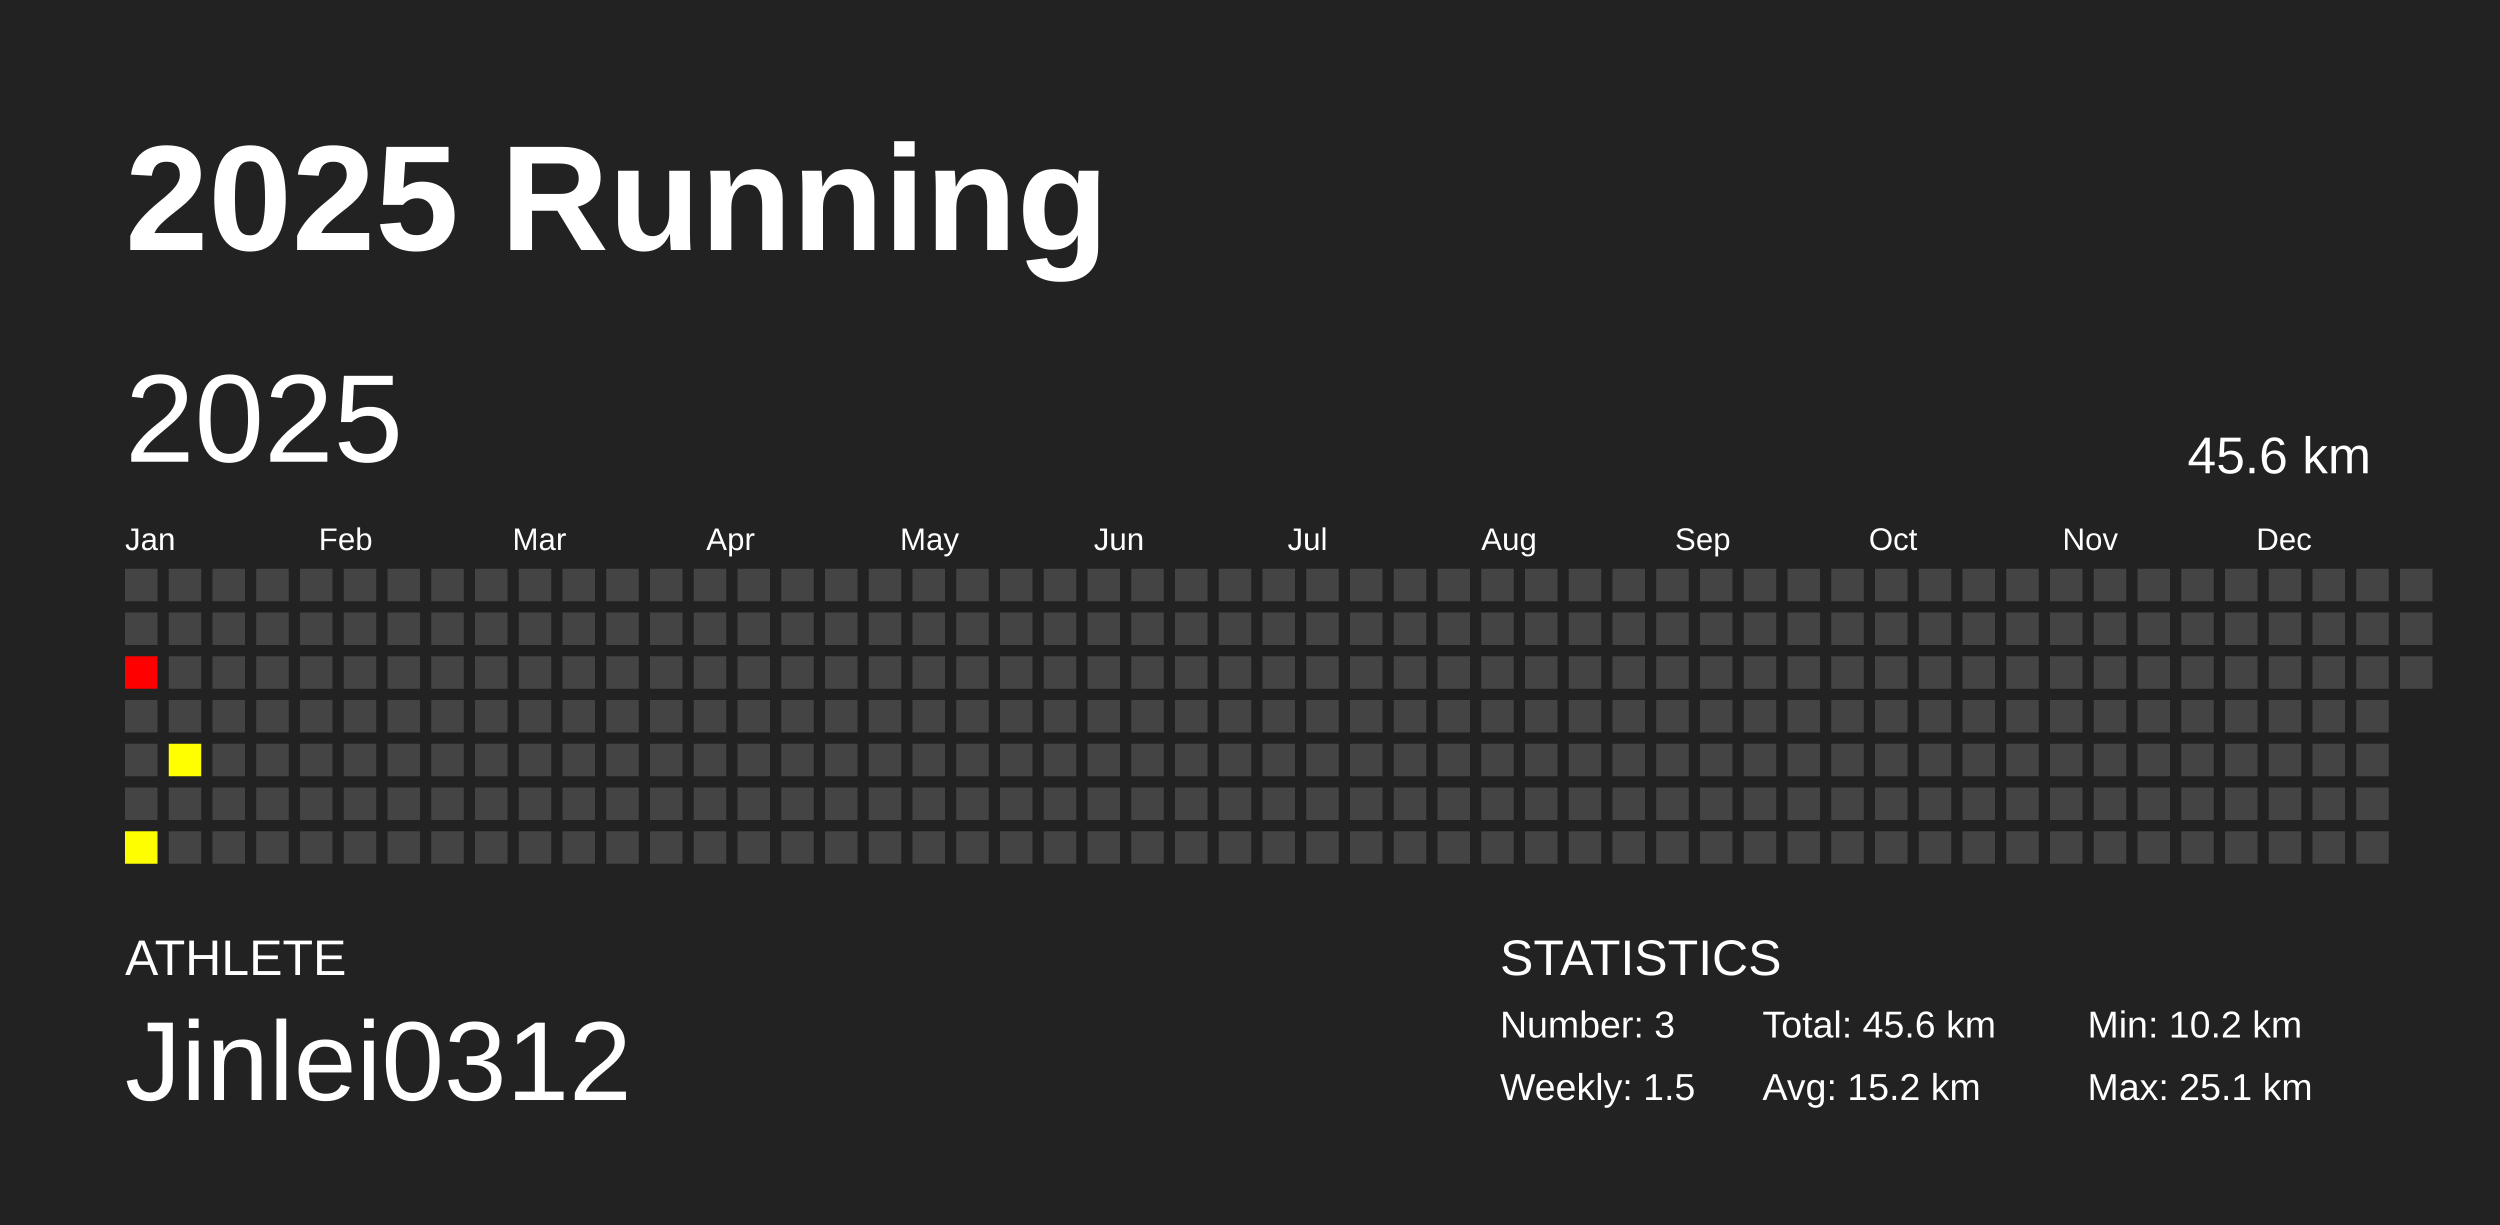
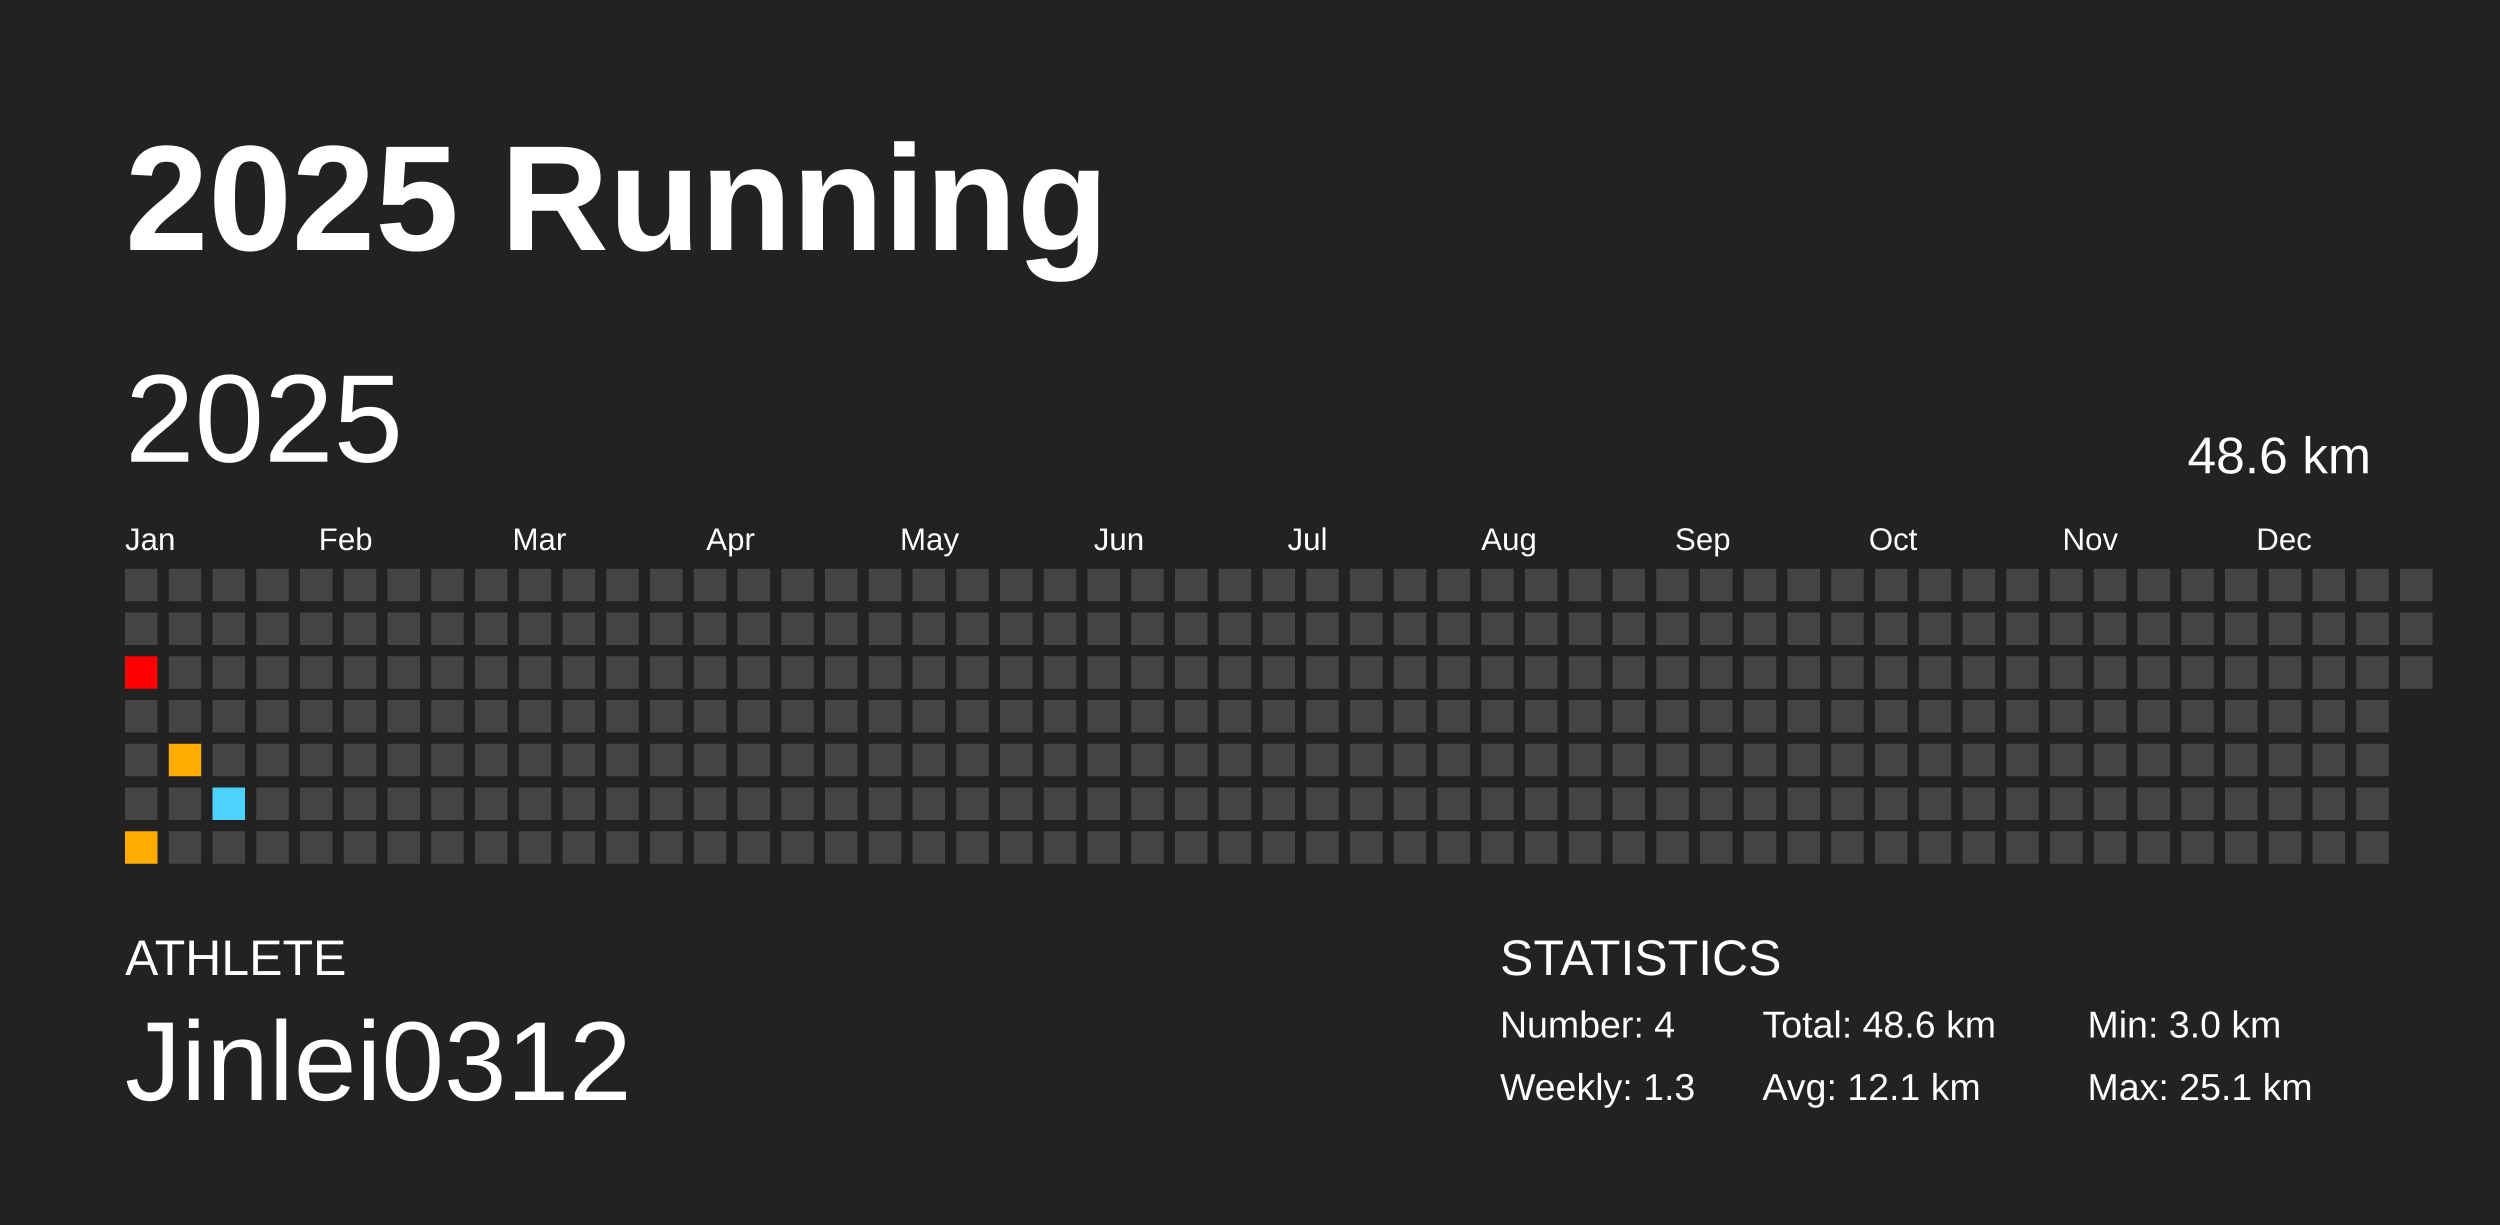
<svg xmlns="http://www.w3.org/2000/svg" baseProfile="full" height="98mm" version="1.1" viewBox="0,0,200,98" width="200mm">
  <defs />
  <rect fill="#222222" height="98" width="200" x="0" y="0" />
  <text fill="#FFFFFF" style="font-size:12px; font-family:Arial; font-weight:bold;" x="10" y="20">2025 Running</text>
  <text fill="#FFFFFF" style="font-size:4px; font-family:Arial" x="10" y="78">ATHLETE</text>
  <text fill="#FFFFFF" style="font-size:9px; font-family:Arial" x="10" y="88">Jinlei0312</text>
  <text fill="#FFFFFF" style="font-size:4px; font-family:Arial" x="120" y="78">STATISTICS</text>
-   <text fill="#FFFFFF" style="font-size:3px; font-family:Arial" x="120" y="83">Number: 3</text>
-   <text fill="#FFFFFF" style="font-size:3px; font-family:Arial" x="120" y="88">Weekly: 1.5</text>
-   <text fill="#FFFFFF" style="font-size:3px; font-family:Arial" x="141" y="83">Total: 45.6 km</text>
-   <text fill="#FFFFFF" style="font-size:3px; font-family:Arial" x="141" y="88">Avg: 15.2 km</text>
-   <text fill="#FFFFFF" style="font-size:3px; font-family:Arial" x="167" y="83">Min: 10.2 km</text>
+   <text fill="#FFFFFF" style="font-size:3px; font-family:Arial" x="120" y="83">Number: 4</text>
+   <text fill="#FFFFFF" style="font-size:3px; font-family:Arial" x="120" y="88">Weekly: 1.3</text>
+   <text fill="#FFFFFF" style="font-size:3px; font-family:Arial" x="141" y="83">Total: 48.6 km</text>
+   <text fill="#FFFFFF" style="font-size:3px; font-family:Arial" x="141" y="88">Avg: 12.1 km</text>
+   <text fill="#FFFFFF" style="font-size:3px; font-family:Arial" x="167" y="83">Min: 3.0 km</text>
  <text fill="#FFFFFF" style="font-size:3px; font-family:Arial" x="167" y="88">Max: 25.1 km</text>
  <text dominant-baseline="hanging" fill="#FFFFFF" style="font-size:10.0px; font-family:Arial;" x="10" y="30">2025</text>
-   <text dominant-baseline="hanging" fill="#FFFFFF" style="font-size:4.125px; font-family:Arial;" x="175" y="35">45.6 km</text>
+   <text dominant-baseline="hanging" fill="#FFFFFF" style="font-size:4.125px; font-family:Arial;" x="175" y="35">48.6 km</text>
  <text fill="#FFFFFF" style="font-size:2.5px; font-family:Arial" x="10.0" y="44">Jan</text>
  <text fill="#FFFFFF" style="font-size:2.5px; font-family:Arial" x="25.5" y="44">Feb</text>
  <text fill="#FFFFFF" style="font-size:2.5px; font-family:Arial" x="41.0" y="44">Mar</text>
  <text fill="#FFFFFF" style="font-size:2.5px; font-family:Arial" x="56.5" y="44">Apr</text>
  <text fill="#FFFFFF" style="font-size:2.5px; font-family:Arial" x="72.0" y="44">May</text>
  <text fill="#FFFFFF" style="font-size:2.5px; font-family:Arial" x="87.5" y="44">Jun</text>
  <text fill="#FFFFFF" style="font-size:2.5px; font-family:Arial" x="103.0" y="44">Jul</text>
  <text fill="#FFFFFF" style="font-size:2.5px; font-family:Arial" x="118.5" y="44">Aug</text>
  <text fill="#FFFFFF" style="font-size:2.5px; font-family:Arial" x="134.0" y="44">Sep</text>
  <text fill="#FFFFFF" style="font-size:2.5px; font-family:Arial" x="149.5" y="44">Oct</text>
  <text fill="#FFFFFF" style="font-size:2.5px; font-family:Arial" x="165.0" y="44">Nov</text>
  <text fill="#FFFFFF" style="font-size:2.5px; font-family:Arial" x="180.5" y="44">Dec</text>
  <rect fill="#444444" height="2.6" width="2.6" x="10.0" y="45.5" />
  <rect fill="#444444" height="2.6" width="2.6" x="10.0" y="49.0" />
  <rect fill="red" height="2.6" width="2.6" x="10.0" y="52.5" />
  <rect fill="#444444" height="2.6" width="2.6" x="10.0" y="56.0" />
  <rect fill="#444444" height="2.6" width="2.6" x="10.0" y="59.5" />
  <rect fill="#444444" height="2.6" width="2.6" x="10.0" y="63.0" />
-   <rect fill="#fffe00" height="2.6" width="2.6" x="10.0" y="66.5" />
+   <rect fill="#ffac00" height="2.6" width="2.6" x="10.0" y="66.5" />
  <rect fill="#444444" height="2.6" width="2.6" x="13.5" y="45.5" />
  <rect fill="#444444" height="2.6" width="2.6" x="13.5" y="49.0" />
  <rect fill="#444444" height="2.6" width="2.6" x="13.5" y="52.5" />
  <rect fill="#444444" height="2.6" width="2.6" x="13.5" y="56.0" />
-   <rect fill="#ffff00" height="2.6" width="2.6" x="13.5" y="59.5" />
+   <rect fill="#ffac00" height="2.6" width="2.6" x="13.5" y="59.5" />
  <rect fill="#444444" height="2.6" width="2.6" x="13.5" y="63.0" />
  <rect fill="#444444" height="2.6" width="2.6" x="13.5" y="66.5" />
  <rect fill="#444444" height="2.6" width="2.6" x="17.0" y="45.5" />
  <rect fill="#444444" height="2.6" width="2.6" x="17.0" y="49.0" />
  <rect fill="#444444" height="2.6" width="2.6" x="17.0" y="52.5" />
  <rect fill="#444444" height="2.6" width="2.6" x="17.0" y="56.0" />
  <rect fill="#444444" height="2.6" width="2.6" x="17.0" y="59.5" />
-   <rect fill="#444444" height="2.6" width="2.6" x="17.0" y="63.0" />
+   <rect fill="#4dd2ff" height="2.6" width="2.6" x="17.0" y="63.0" />
  <rect fill="#444444" height="2.6" width="2.6" x="17.0" y="66.5" />
  <rect fill="#444444" height="2.6" width="2.6" x="20.5" y="45.5" />
  <rect fill="#444444" height="2.6" width="2.6" x="20.5" y="49.0" />
  <rect fill="#444444" height="2.6" width="2.6" x="20.5" y="52.5" />
  <rect fill="#444444" height="2.6" width="2.6" x="20.5" y="56.0" />
  <rect fill="#444444" height="2.6" width="2.6" x="20.5" y="59.5" />
  <rect fill="#444444" height="2.6" width="2.6" x="20.5" y="63.0" />
  <rect fill="#444444" height="2.6" width="2.6" x="20.5" y="66.5" />
  <rect fill="#444444" height="2.6" width="2.6" x="24.0" y="45.5" />
  <rect fill="#444444" height="2.6" width="2.6" x="24.0" y="49.0" />
  <rect fill="#444444" height="2.6" width="2.6" x="24.0" y="52.5" />
  <rect fill="#444444" height="2.6" width="2.6" x="24.0" y="56.0" />
  <rect fill="#444444" height="2.6" width="2.6" x="24.0" y="59.5" />
  <rect fill="#444444" height="2.6" width="2.6" x="24.0" y="63.0" />
  <rect fill="#444444" height="2.6" width="2.6" x="24.0" y="66.5" />
  <rect fill="#444444" height="2.6" width="2.6" x="27.5" y="45.5" />
  <rect fill="#444444" height="2.6" width="2.6" x="27.5" y="49.0" />
  <rect fill="#444444" height="2.6" width="2.6" x="27.5" y="52.5" />
  <rect fill="#444444" height="2.6" width="2.6" x="27.5" y="56.0" />
  <rect fill="#444444" height="2.6" width="2.6" x="27.5" y="59.5" />
  <rect fill="#444444" height="2.6" width="2.6" x="27.5" y="63.0" />
  <rect fill="#444444" height="2.6" width="2.6" x="27.5" y="66.5" />
  <rect fill="#444444" height="2.6" width="2.6" x="31.0" y="45.5" />
  <rect fill="#444444" height="2.6" width="2.6" x="31.0" y="49.0" />
  <rect fill="#444444" height="2.6" width="2.6" x="31.0" y="52.5" />
  <rect fill="#444444" height="2.6" width="2.6" x="31.0" y="56.0" />
  <rect fill="#444444" height="2.6" width="2.6" x="31.0" y="59.5" />
  <rect fill="#444444" height="2.6" width="2.6" x="31.0" y="63.0" />
  <rect fill="#444444" height="2.6" width="2.6" x="31.0" y="66.5" />
  <rect fill="#444444" height="2.6" width="2.6" x="34.5" y="45.5" />
  <rect fill="#444444" height="2.6" width="2.6" x="34.5" y="49.0" />
  <rect fill="#444444" height="2.6" width="2.6" x="34.5" y="52.5" />
  <rect fill="#444444" height="2.6" width="2.6" x="34.5" y="56.0" />
  <rect fill="#444444" height="2.6" width="2.6" x="34.5" y="59.5" />
  <rect fill="#444444" height="2.6" width="2.6" x="34.5" y="63.0" />
  <rect fill="#444444" height="2.6" width="2.6" x="34.5" y="66.5" />
  <rect fill="#444444" height="2.6" width="2.6" x="38.0" y="45.5" />
  <rect fill="#444444" height="2.6" width="2.6" x="38.0" y="49.0" />
  <rect fill="#444444" height="2.6" width="2.6" x="38.0" y="52.5" />
  <rect fill="#444444" height="2.6" width="2.6" x="38.0" y="56.0" />
  <rect fill="#444444" height="2.6" width="2.6" x="38.0" y="59.5" />
  <rect fill="#444444" height="2.6" width="2.6" x="38.0" y="63.0" />
  <rect fill="#444444" height="2.6" width="2.6" x="38.0" y="66.5" />
  <rect fill="#444444" height="2.6" width="2.6" x="41.5" y="45.5" />
  <rect fill="#444444" height="2.6" width="2.6" x="41.5" y="49.0" />
  <rect fill="#444444" height="2.6" width="2.6" x="41.5" y="52.5" />
  <rect fill="#444444" height="2.6" width="2.6" x="41.5" y="56.0" />
  <rect fill="#444444" height="2.6" width="2.6" x="41.5" y="59.5" />
  <rect fill="#444444" height="2.6" width="2.6" x="41.5" y="63.0" />
  <rect fill="#444444" height="2.6" width="2.6" x="41.5" y="66.5" />
  <rect fill="#444444" height="2.6" width="2.6" x="45.0" y="45.5" />
  <rect fill="#444444" height="2.6" width="2.6" x="45.0" y="49.0" />
  <rect fill="#444444" height="2.6" width="2.6" x="45.0" y="52.5" />
  <rect fill="#444444" height="2.6" width="2.6" x="45.0" y="56.0" />
  <rect fill="#444444" height="2.6" width="2.6" x="45.0" y="59.5" />
  <rect fill="#444444" height="2.6" width="2.6" x="45.0" y="63.0" />
  <rect fill="#444444" height="2.6" width="2.6" x="45.0" y="66.5" />
  <rect fill="#444444" height="2.6" width="2.6" x="48.5" y="45.5" />
  <rect fill="#444444" height="2.6" width="2.6" x="48.5" y="49.0" />
  <rect fill="#444444" height="2.6" width="2.6" x="48.5" y="52.5" />
  <rect fill="#444444" height="2.6" width="2.6" x="48.5" y="56.0" />
  <rect fill="#444444" height="2.6" width="2.6" x="48.5" y="59.5" />
  <rect fill="#444444" height="2.6" width="2.6" x="48.5" y="63.0" />
  <rect fill="#444444" height="2.6" width="2.6" x="48.5" y="66.5" />
  <rect fill="#444444" height="2.6" width="2.6" x="52.0" y="45.5" />
  <rect fill="#444444" height="2.6" width="2.6" x="52.0" y="49.0" />
  <rect fill="#444444" height="2.6" width="2.6" x="52.0" y="52.5" />
  <rect fill="#444444" height="2.6" width="2.6" x="52.0" y="56.0" />
  <rect fill="#444444" height="2.6" width="2.6" x="52.0" y="59.5" />
  <rect fill="#444444" height="2.6" width="2.6" x="52.0" y="63.0" />
  <rect fill="#444444" height="2.6" width="2.6" x="52.0" y="66.5" />
  <rect fill="#444444" height="2.6" width="2.6" x="55.5" y="45.5" />
  <rect fill="#444444" height="2.6" width="2.6" x="55.5" y="49.0" />
  <rect fill="#444444" height="2.6" width="2.6" x="55.5" y="52.5" />
  <rect fill="#444444" height="2.6" width="2.6" x="55.5" y="56.0" />
  <rect fill="#444444" height="2.6" width="2.6" x="55.5" y="59.5" />
  <rect fill="#444444" height="2.6" width="2.6" x="55.5" y="63.0" />
  <rect fill="#444444" height="2.6" width="2.6" x="55.5" y="66.5" />
  <rect fill="#444444" height="2.6" width="2.6" x="59.0" y="45.5" />
  <rect fill="#444444" height="2.6" width="2.6" x="59.0" y="49.0" />
  <rect fill="#444444" height="2.6" width="2.6" x="59.0" y="52.5" />
  <rect fill="#444444" height="2.6" width="2.6" x="59.0" y="56.0" />
  <rect fill="#444444" height="2.6" width="2.6" x="59.0" y="59.5" />
  <rect fill="#444444" height="2.6" width="2.6" x="59.0" y="63.0" />
  <rect fill="#444444" height="2.6" width="2.6" x="59.0" y="66.5" />
  <rect fill="#444444" height="2.6" width="2.6" x="62.5" y="45.5" />
  <rect fill="#444444" height="2.6" width="2.6" x="62.5" y="49.0" />
  <rect fill="#444444" height="2.6" width="2.6" x="62.5" y="52.5" />
  <rect fill="#444444" height="2.6" width="2.6" x="62.5" y="56.0" />
  <rect fill="#444444" height="2.6" width="2.6" x="62.5" y="59.5" />
  <rect fill="#444444" height="2.6" width="2.6" x="62.5" y="63.0" />
  <rect fill="#444444" height="2.6" width="2.6" x="62.5" y="66.5" />
  <rect fill="#444444" height="2.6" width="2.6" x="66.0" y="45.5" />
  <rect fill="#444444" height="2.6" width="2.6" x="66.0" y="49.0" />
  <rect fill="#444444" height="2.6" width="2.6" x="66.0" y="52.5" />
  <rect fill="#444444" height="2.6" width="2.6" x="66.0" y="56.0" />
  <rect fill="#444444" height="2.6" width="2.6" x="66.0" y="59.5" />
  <rect fill="#444444" height="2.6" width="2.6" x="66.0" y="63.0" />
  <rect fill="#444444" height="2.6" width="2.6" x="66.0" y="66.5" />
  <rect fill="#444444" height="2.6" width="2.6" x="69.5" y="45.5" />
  <rect fill="#444444" height="2.6" width="2.6" x="69.5" y="49.0" />
  <rect fill="#444444" height="2.6" width="2.6" x="69.5" y="52.5" />
  <rect fill="#444444" height="2.6" width="2.6" x="69.5" y="56.0" />
  <rect fill="#444444" height="2.6" width="2.6" x="69.5" y="59.5" />
  <rect fill="#444444" height="2.6" width="2.6" x="69.5" y="63.0" />
  <rect fill="#444444" height="2.6" width="2.6" x="69.5" y="66.5" />
  <rect fill="#444444" height="2.6" width="2.6" x="73.0" y="45.5" />
  <rect fill="#444444" height="2.6" width="2.6" x="73.0" y="49.0" />
  <rect fill="#444444" height="2.6" width="2.6" x="73.0" y="52.5" />
  <rect fill="#444444" height="2.6" width="2.6" x="73.0" y="56.0" />
  <rect fill="#444444" height="2.6" width="2.6" x="73.0" y="59.5" />
  <rect fill="#444444" height="2.6" width="2.6" x="73.0" y="63.0" />
  <rect fill="#444444" height="2.6" width="2.6" x="73.0" y="66.5" />
  <rect fill="#444444" height="2.6" width="2.6" x="76.5" y="45.5" />
  <rect fill="#444444" height="2.6" width="2.6" x="76.5" y="49.0" />
  <rect fill="#444444" height="2.6" width="2.6" x="76.5" y="52.5" />
  <rect fill="#444444" height="2.6" width="2.6" x="76.5" y="56.0" />
  <rect fill="#444444" height="2.6" width="2.6" x="76.5" y="59.5" />
  <rect fill="#444444" height="2.6" width="2.6" x="76.5" y="63.0" />
  <rect fill="#444444" height="2.6" width="2.6" x="76.5" y="66.5" />
  <rect fill="#444444" height="2.6" width="2.6" x="80.0" y="45.5" />
  <rect fill="#444444" height="2.6" width="2.6" x="80.0" y="49.0" />
  <rect fill="#444444" height="2.6" width="2.6" x="80.0" y="52.5" />
  <rect fill="#444444" height="2.6" width="2.6" x="80.0" y="56.0" />
  <rect fill="#444444" height="2.6" width="2.6" x="80.0" y="59.5" />
  <rect fill="#444444" height="2.6" width="2.6" x="80.0" y="63.0" />
  <rect fill="#444444" height="2.6" width="2.6" x="80.0" y="66.5" />
  <rect fill="#444444" height="2.6" width="2.6" x="83.5" y="45.5" />
  <rect fill="#444444" height="2.6" width="2.6" x="83.5" y="49.0" />
  <rect fill="#444444" height="2.6" width="2.6" x="83.5" y="52.5" />
  <rect fill="#444444" height="2.6" width="2.6" x="83.5" y="56.0" />
  <rect fill="#444444" height="2.6" width="2.6" x="83.5" y="59.5" />
  <rect fill="#444444" height="2.6" width="2.6" x="83.5" y="63.0" />
  <rect fill="#444444" height="2.6" width="2.6" x="83.5" y="66.5" />
  <rect fill="#444444" height="2.6" width="2.6" x="87.0" y="45.5" />
  <rect fill="#444444" height="2.6" width="2.6" x="87.0" y="49.0" />
  <rect fill="#444444" height="2.6" width="2.6" x="87.0" y="52.5" />
  <rect fill="#444444" height="2.6" width="2.6" x="87.0" y="56.0" />
  <rect fill="#444444" height="2.6" width="2.6" x="87.0" y="59.5" />
  <rect fill="#444444" height="2.6" width="2.6" x="87.0" y="63.0" />
  <rect fill="#444444" height="2.6" width="2.6" x="87.0" y="66.5" />
  <rect fill="#444444" height="2.6" width="2.6" x="90.5" y="45.5" />
  <rect fill="#444444" height="2.6" width="2.6" x="90.5" y="49.0" />
  <rect fill="#444444" height="2.6" width="2.6" x="90.5" y="52.5" />
  <rect fill="#444444" height="2.6" width="2.6" x="90.5" y="56.0" />
  <rect fill="#444444" height="2.6" width="2.6" x="90.5" y="59.5" />
  <rect fill="#444444" height="2.6" width="2.6" x="90.5" y="63.0" />
  <rect fill="#444444" height="2.6" width="2.6" x="90.5" y="66.5" />
  <rect fill="#444444" height="2.6" width="2.6" x="94.0" y="45.5" />
  <rect fill="#444444" height="2.6" width="2.6" x="94.0" y="49.0" />
  <rect fill="#444444" height="2.6" width="2.6" x="94.0" y="52.5" />
  <rect fill="#444444" height="2.6" width="2.6" x="94.0" y="56.0" />
  <rect fill="#444444" height="2.6" width="2.6" x="94.0" y="59.5" />
  <rect fill="#444444" height="2.6" width="2.6" x="94.0" y="63.0" />
  <rect fill="#444444" height="2.6" width="2.6" x="94.0" y="66.5" />
  <rect fill="#444444" height="2.6" width="2.6" x="97.5" y="45.5" />
  <rect fill="#444444" height="2.6" width="2.6" x="97.5" y="49.0" />
  <rect fill="#444444" height="2.6" width="2.6" x="97.5" y="52.5" />
  <rect fill="#444444" height="2.6" width="2.6" x="97.5" y="56.0" />
  <rect fill="#444444" height="2.6" width="2.6" x="97.5" y="59.5" />
  <rect fill="#444444" height="2.6" width="2.6" x="97.5" y="63.0" />
  <rect fill="#444444" height="2.6" width="2.6" x="97.5" y="66.5" />
  <rect fill="#444444" height="2.6" width="2.6" x="101.0" y="45.5" />
  <rect fill="#444444" height="2.6" width="2.6" x="101.0" y="49.0" />
  <rect fill="#444444" height="2.6" width="2.6" x="101.0" y="52.5" />
  <rect fill="#444444" height="2.6" width="2.6" x="101.0" y="56.0" />
  <rect fill="#444444" height="2.6" width="2.6" x="101.0" y="59.5" />
  <rect fill="#444444" height="2.6" width="2.6" x="101.0" y="63.0" />
  <rect fill="#444444" height="2.6" width="2.6" x="101.0" y="66.5" />
  <rect fill="#444444" height="2.6" width="2.6" x="104.5" y="45.5" />
  <rect fill="#444444" height="2.6" width="2.6" x="104.5" y="49.0" />
  <rect fill="#444444" height="2.6" width="2.6" x="104.5" y="52.5" />
  <rect fill="#444444" height="2.6" width="2.6" x="104.5" y="56.0" />
  <rect fill="#444444" height="2.6" width="2.6" x="104.5" y="59.5" />
  <rect fill="#444444" height="2.6" width="2.6" x="104.5" y="63.0" />
  <rect fill="#444444" height="2.6" width="2.6" x="104.5" y="66.5" />
  <rect fill="#444444" height="2.6" width="2.6" x="108.0" y="45.5" />
  <rect fill="#444444" height="2.6" width="2.6" x="108.0" y="49.0" />
  <rect fill="#444444" height="2.6" width="2.6" x="108.0" y="52.5" />
  <rect fill="#444444" height="2.6" width="2.6" x="108.0" y="56.0" />
  <rect fill="#444444" height="2.6" width="2.6" x="108.0" y="59.5" />
  <rect fill="#444444" height="2.6" width="2.6" x="108.0" y="63.0" />
  <rect fill="#444444" height="2.6" width="2.6" x="108.0" y="66.5" />
  <rect fill="#444444" height="2.6" width="2.6" x="111.5" y="45.5" />
  <rect fill="#444444" height="2.6" width="2.6" x="111.5" y="49.0" />
  <rect fill="#444444" height="2.6" width="2.6" x="111.5" y="52.5" />
  <rect fill="#444444" height="2.6" width="2.6" x="111.5" y="56.0" />
  <rect fill="#444444" height="2.6" width="2.6" x="111.5" y="59.5" />
  <rect fill="#444444" height="2.6" width="2.6" x="111.5" y="63.0" />
  <rect fill="#444444" height="2.6" width="2.6" x="111.5" y="66.5" />
  <rect fill="#444444" height="2.6" width="2.6" x="115.0" y="45.5" />
  <rect fill="#444444" height="2.6" width="2.6" x="115.0" y="49.0" />
  <rect fill="#444444" height="2.6" width="2.6" x="115.0" y="52.5" />
  <rect fill="#444444" height="2.6" width="2.6" x="115.0" y="56.0" />
  <rect fill="#444444" height="2.6" width="2.6" x="115.0" y="59.5" />
  <rect fill="#444444" height="2.6" width="2.6" x="115.0" y="63.0" />
  <rect fill="#444444" height="2.6" width="2.6" x="115.0" y="66.5" />
  <rect fill="#444444" height="2.6" width="2.6" x="118.5" y="45.5" />
  <rect fill="#444444" height="2.6" width="2.6" x="118.5" y="49.0" />
  <rect fill="#444444" height="2.6" width="2.6" x="118.5" y="52.5" />
  <rect fill="#444444" height="2.6" width="2.6" x="118.5" y="56.0" />
  <rect fill="#444444" height="2.6" width="2.6" x="118.5" y="59.5" />
  <rect fill="#444444" height="2.6" width="2.6" x="118.5" y="63.0" />
  <rect fill="#444444" height="2.6" width="2.6" x="118.5" y="66.5" />
  <rect fill="#444444" height="2.6" width="2.6" x="122.0" y="45.5" />
  <rect fill="#444444" height="2.6" width="2.6" x="122.0" y="49.0" />
  <rect fill="#444444" height="2.6" width="2.6" x="122.0" y="52.5" />
  <rect fill="#444444" height="2.6" width="2.6" x="122.0" y="56.0" />
  <rect fill="#444444" height="2.6" width="2.6" x="122.0" y="59.5" />
  <rect fill="#444444" height="2.6" width="2.6" x="122.0" y="63.0" />
  <rect fill="#444444" height="2.6" width="2.6" x="122.0" y="66.5" />
  <rect fill="#444444" height="2.6" width="2.6" x="125.5" y="45.5" />
  <rect fill="#444444" height="2.6" width="2.6" x="125.5" y="49.0" />
  <rect fill="#444444" height="2.6" width="2.6" x="125.5" y="52.5" />
  <rect fill="#444444" height="2.6" width="2.6" x="125.5" y="56.0" />
  <rect fill="#444444" height="2.6" width="2.6" x="125.5" y="59.5" />
  <rect fill="#444444" height="2.6" width="2.6" x="125.5" y="63.0" />
  <rect fill="#444444" height="2.6" width="2.6" x="125.5" y="66.5" />
  <rect fill="#444444" height="2.6" width="2.6" x="129.0" y="45.5" />
  <rect fill="#444444" height="2.6" width="2.6" x="129.0" y="49.0" />
  <rect fill="#444444" height="2.6" width="2.6" x="129.0" y="52.5" />
  <rect fill="#444444" height="2.6" width="2.6" x="129.0" y="56.0" />
  <rect fill="#444444" height="2.6" width="2.6" x="129.0" y="59.5" />
  <rect fill="#444444" height="2.6" width="2.6" x="129.0" y="63.0" />
  <rect fill="#444444" height="2.6" width="2.6" x="129.0" y="66.5" />
  <rect fill="#444444" height="2.6" width="2.6" x="132.5" y="45.5" />
  <rect fill="#444444" height="2.6" width="2.6" x="132.5" y="49.0" />
  <rect fill="#444444" height="2.6" width="2.6" x="132.5" y="52.5" />
  <rect fill="#444444" height="2.6" width="2.6" x="132.5" y="56.0" />
  <rect fill="#444444" height="2.6" width="2.6" x="132.5" y="59.5" />
  <rect fill="#444444" height="2.6" width="2.6" x="132.5" y="63.0" />
  <rect fill="#444444" height="2.6" width="2.6" x="132.5" y="66.5" />
  <rect fill="#444444" height="2.6" width="2.6" x="136.0" y="45.5" />
  <rect fill="#444444" height="2.6" width="2.6" x="136.0" y="49.0" />
  <rect fill="#444444" height="2.6" width="2.6" x="136.0" y="52.5" />
  <rect fill="#444444" height="2.6" width="2.6" x="136.0" y="56.0" />
  <rect fill="#444444" height="2.6" width="2.6" x="136.0" y="59.5" />
  <rect fill="#444444" height="2.6" width="2.6" x="136.0" y="63.0" />
  <rect fill="#444444" height="2.6" width="2.6" x="136.0" y="66.5" />
  <rect fill="#444444" height="2.6" width="2.6" x="139.5" y="45.5" />
  <rect fill="#444444" height="2.6" width="2.6" x="139.5" y="49.0" />
  <rect fill="#444444" height="2.6" width="2.6" x="139.5" y="52.5" />
  <rect fill="#444444" height="2.6" width="2.6" x="139.5" y="56.0" />
  <rect fill="#444444" height="2.6" width="2.6" x="139.5" y="59.5" />
  <rect fill="#444444" height="2.6" width="2.6" x="139.5" y="63.0" />
  <rect fill="#444444" height="2.6" width="2.6" x="139.5" y="66.5" />
  <rect fill="#444444" height="2.6" width="2.6" x="143.0" y="45.5" />
  <rect fill="#444444" height="2.6" width="2.6" x="143.0" y="49.0" />
  <rect fill="#444444" height="2.6" width="2.6" x="143.0" y="52.5" />
  <rect fill="#444444" height="2.6" width="2.6" x="143.0" y="56.0" />
  <rect fill="#444444" height="2.6" width="2.6" x="143.0" y="59.5" />
  <rect fill="#444444" height="2.6" width="2.6" x="143.0" y="63.0" />
  <rect fill="#444444" height="2.6" width="2.6" x="143.0" y="66.5" />
  <rect fill="#444444" height="2.6" width="2.6" x="146.5" y="45.5" />
  <rect fill="#444444" height="2.6" width="2.6" x="146.5" y="49.0" />
  <rect fill="#444444" height="2.6" width="2.6" x="146.5" y="52.5" />
  <rect fill="#444444" height="2.6" width="2.6" x="146.5" y="56.0" />
  <rect fill="#444444" height="2.6" width="2.6" x="146.5" y="59.5" />
  <rect fill="#444444" height="2.6" width="2.6" x="146.5" y="63.0" />
  <rect fill="#444444" height="2.6" width="2.6" x="146.5" y="66.5" />
  <rect fill="#444444" height="2.6" width="2.6" x="150.0" y="45.5" />
  <rect fill="#444444" height="2.6" width="2.6" x="150.0" y="49.0" />
  <rect fill="#444444" height="2.6" width="2.6" x="150.0" y="52.5" />
  <rect fill="#444444" height="2.6" width="2.6" x="150.0" y="56.0" />
  <rect fill="#444444" height="2.6" width="2.6" x="150.0" y="59.5" />
  <rect fill="#444444" height="2.6" width="2.6" x="150.0" y="63.0" />
  <rect fill="#444444" height="2.6" width="2.6" x="150.0" y="66.5" />
  <rect fill="#444444" height="2.6" width="2.6" x="153.5" y="45.5" />
  <rect fill="#444444" height="2.6" width="2.6" x="153.5" y="49.0" />
  <rect fill="#444444" height="2.6" width="2.6" x="153.5" y="52.5" />
  <rect fill="#444444" height="2.6" width="2.6" x="153.5" y="56.0" />
  <rect fill="#444444" height="2.6" width="2.6" x="153.5" y="59.5" />
  <rect fill="#444444" height="2.6" width="2.6" x="153.5" y="63.0" />
  <rect fill="#444444" height="2.6" width="2.6" x="153.5" y="66.5" />
  <rect fill="#444444" height="2.6" width="2.6" x="157.0" y="45.5" />
  <rect fill="#444444" height="2.6" width="2.6" x="157.0" y="49.0" />
  <rect fill="#444444" height="2.6" width="2.6" x="157.0" y="52.5" />
  <rect fill="#444444" height="2.6" width="2.6" x="157.0" y="56.0" />
  <rect fill="#444444" height="2.6" width="2.6" x="157.0" y="59.5" />
  <rect fill="#444444" height="2.6" width="2.6" x="157.0" y="63.0" />
  <rect fill="#444444" height="2.6" width="2.6" x="157.0" y="66.5" />
  <rect fill="#444444" height="2.6" width="2.6" x="160.5" y="45.5" />
  <rect fill="#444444" height="2.6" width="2.6" x="160.5" y="49.0" />
  <rect fill="#444444" height="2.6" width="2.6" x="160.5" y="52.5" />
  <rect fill="#444444" height="2.6" width="2.6" x="160.5" y="56.0" />
  <rect fill="#444444" height="2.6" width="2.6" x="160.5" y="59.5" />
  <rect fill="#444444" height="2.6" width="2.6" x="160.5" y="63.0" />
  <rect fill="#444444" height="2.6" width="2.6" x="160.5" y="66.5" />
  <rect fill="#444444" height="2.6" width="2.6" x="164.0" y="45.5" />
  <rect fill="#444444" height="2.6" width="2.6" x="164.0" y="49.0" />
  <rect fill="#444444" height="2.6" width="2.6" x="164.0" y="52.5" />
  <rect fill="#444444" height="2.6" width="2.6" x="164.0" y="56.0" />
  <rect fill="#444444" height="2.6" width="2.6" x="164.0" y="59.5" />
  <rect fill="#444444" height="2.6" width="2.6" x="164.0" y="63.0" />
  <rect fill="#444444" height="2.6" width="2.6" x="164.0" y="66.5" />
  <rect fill="#444444" height="2.6" width="2.6" x="167.5" y="45.5" />
  <rect fill="#444444" height="2.6" width="2.6" x="167.5" y="49.0" />
  <rect fill="#444444" height="2.6" width="2.6" x="167.5" y="52.5" />
  <rect fill="#444444" height="2.6" width="2.6" x="167.5" y="56.0" />
  <rect fill="#444444" height="2.6" width="2.6" x="167.5" y="59.5" />
  <rect fill="#444444" height="2.6" width="2.6" x="167.5" y="63.0" />
  <rect fill="#444444" height="2.6" width="2.6" x="167.5" y="66.5" />
  <rect fill="#444444" height="2.6" width="2.6" x="171.0" y="45.5" />
  <rect fill="#444444" height="2.6" width="2.6" x="171.0" y="49.0" />
  <rect fill="#444444" height="2.6" width="2.6" x="171.0" y="52.5" />
  <rect fill="#444444" height="2.6" width="2.6" x="171.0" y="56.0" />
  <rect fill="#444444" height="2.6" width="2.6" x="171.0" y="59.5" />
  <rect fill="#444444" height="2.6" width="2.6" x="171.0" y="63.0" />
  <rect fill="#444444" height="2.6" width="2.6" x="171.0" y="66.5" />
  <rect fill="#444444" height="2.6" width="2.6" x="174.5" y="45.5" />
  <rect fill="#444444" height="2.6" width="2.6" x="174.5" y="49.0" />
  <rect fill="#444444" height="2.6" width="2.6" x="174.5" y="52.5" />
  <rect fill="#444444" height="2.6" width="2.6" x="174.5" y="56.0" />
  <rect fill="#444444" height="2.6" width="2.6" x="174.5" y="59.5" />
  <rect fill="#444444" height="2.6" width="2.6" x="174.5" y="63.0" />
  <rect fill="#444444" height="2.6" width="2.6" x="174.5" y="66.5" />
  <rect fill="#444444" height="2.6" width="2.6" x="178.0" y="45.5" />
  <rect fill="#444444" height="2.6" width="2.6" x="178.0" y="49.0" />
  <rect fill="#444444" height="2.6" width="2.6" x="178.0" y="52.5" />
  <rect fill="#444444" height="2.6" width="2.6" x="178.0" y="56.0" />
  <rect fill="#444444" height="2.6" width="2.6" x="178.0" y="59.5" />
  <rect fill="#444444" height="2.6" width="2.6" x="178.0" y="63.0" />
  <rect fill="#444444" height="2.6" width="2.6" x="178.0" y="66.5" />
  <rect fill="#444444" height="2.6" width="2.6" x="181.5" y="45.5" />
  <rect fill="#444444" height="2.6" width="2.6" x="181.5" y="49.0" />
  <rect fill="#444444" height="2.6" width="2.6" x="181.5" y="52.5" />
  <rect fill="#444444" height="2.6" width="2.6" x="181.5" y="56.0" />
  <rect fill="#444444" height="2.6" width="2.6" x="181.5" y="59.5" />
  <rect fill="#444444" height="2.6" width="2.6" x="181.5" y="63.0" />
  <rect fill="#444444" height="2.6" width="2.6" x="181.5" y="66.5" />
  <rect fill="#444444" height="2.6" width="2.6" x="185.0" y="45.5" />
  <rect fill="#444444" height="2.6" width="2.6" x="185.0" y="49.0" />
  <rect fill="#444444" height="2.6" width="2.6" x="185.0" y="52.5" />
  <rect fill="#444444" height="2.6" width="2.6" x="185.0" y="56.0" />
  <rect fill="#444444" height="2.6" width="2.6" x="185.0" y="59.5" />
  <rect fill="#444444" height="2.6" width="2.6" x="185.0" y="63.0" />
  <rect fill="#444444" height="2.6" width="2.6" x="185.0" y="66.5" />
  <rect fill="#444444" height="2.6" width="2.6" x="188.5" y="45.5" />
  <rect fill="#444444" height="2.6" width="2.6" x="188.5" y="49.0" />
  <rect fill="#444444" height="2.6" width="2.6" x="188.5" y="52.5" />
  <rect fill="#444444" height="2.6" width="2.6" x="188.5" y="56.0" />
  <rect fill="#444444" height="2.6" width="2.6" x="188.5" y="59.5" />
  <rect fill="#444444" height="2.6" width="2.6" x="188.5" y="63.0" />
  <rect fill="#444444" height="2.6" width="2.6" x="188.5" y="66.5" />
  <rect fill="#444444" height="2.6" width="2.6" x="192.0" y="45.5" />
  <rect fill="#444444" height="2.6" width="2.6" x="192.0" y="49.0" />
  <rect fill="#444444" height="2.6" width="2.6" x="192.0" y="52.5" />
</svg>
